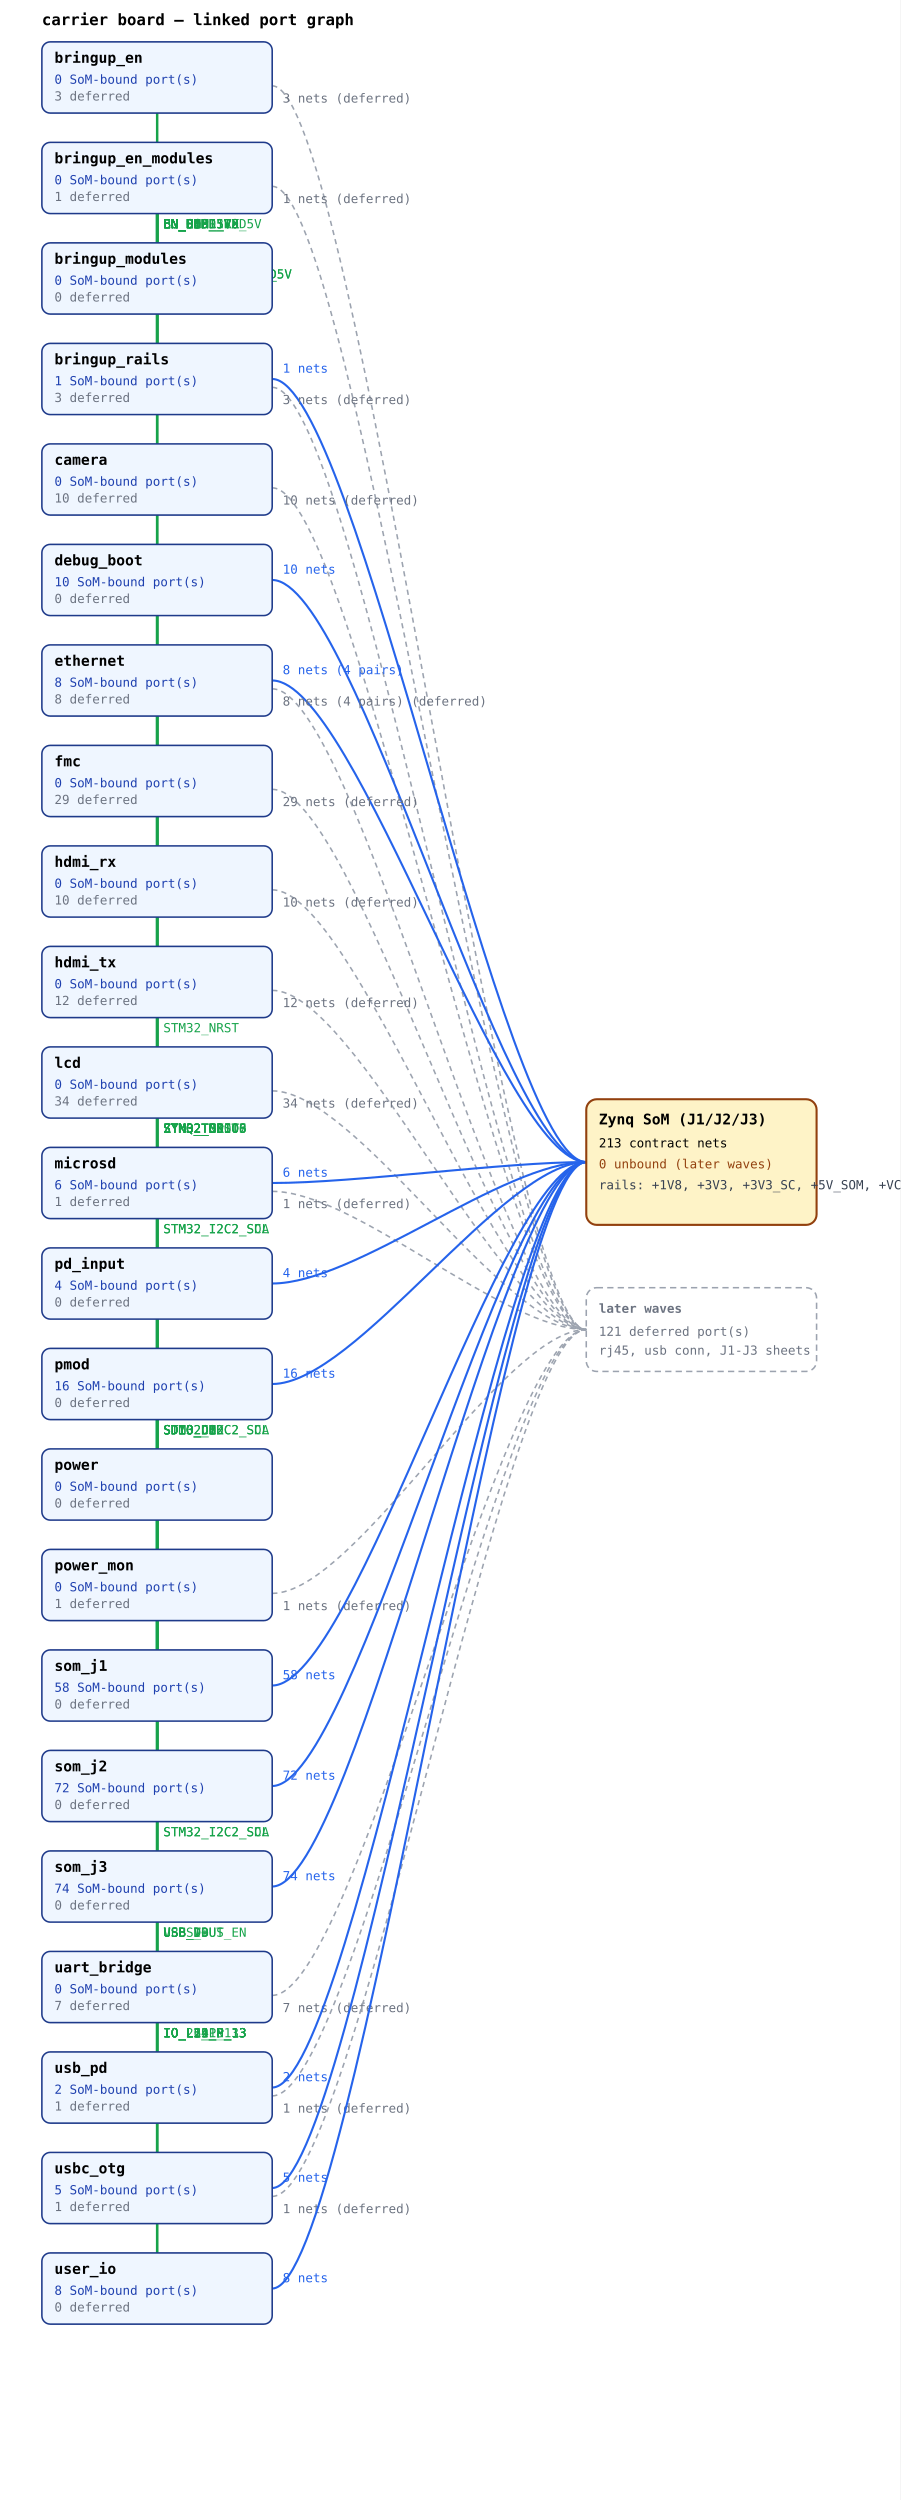
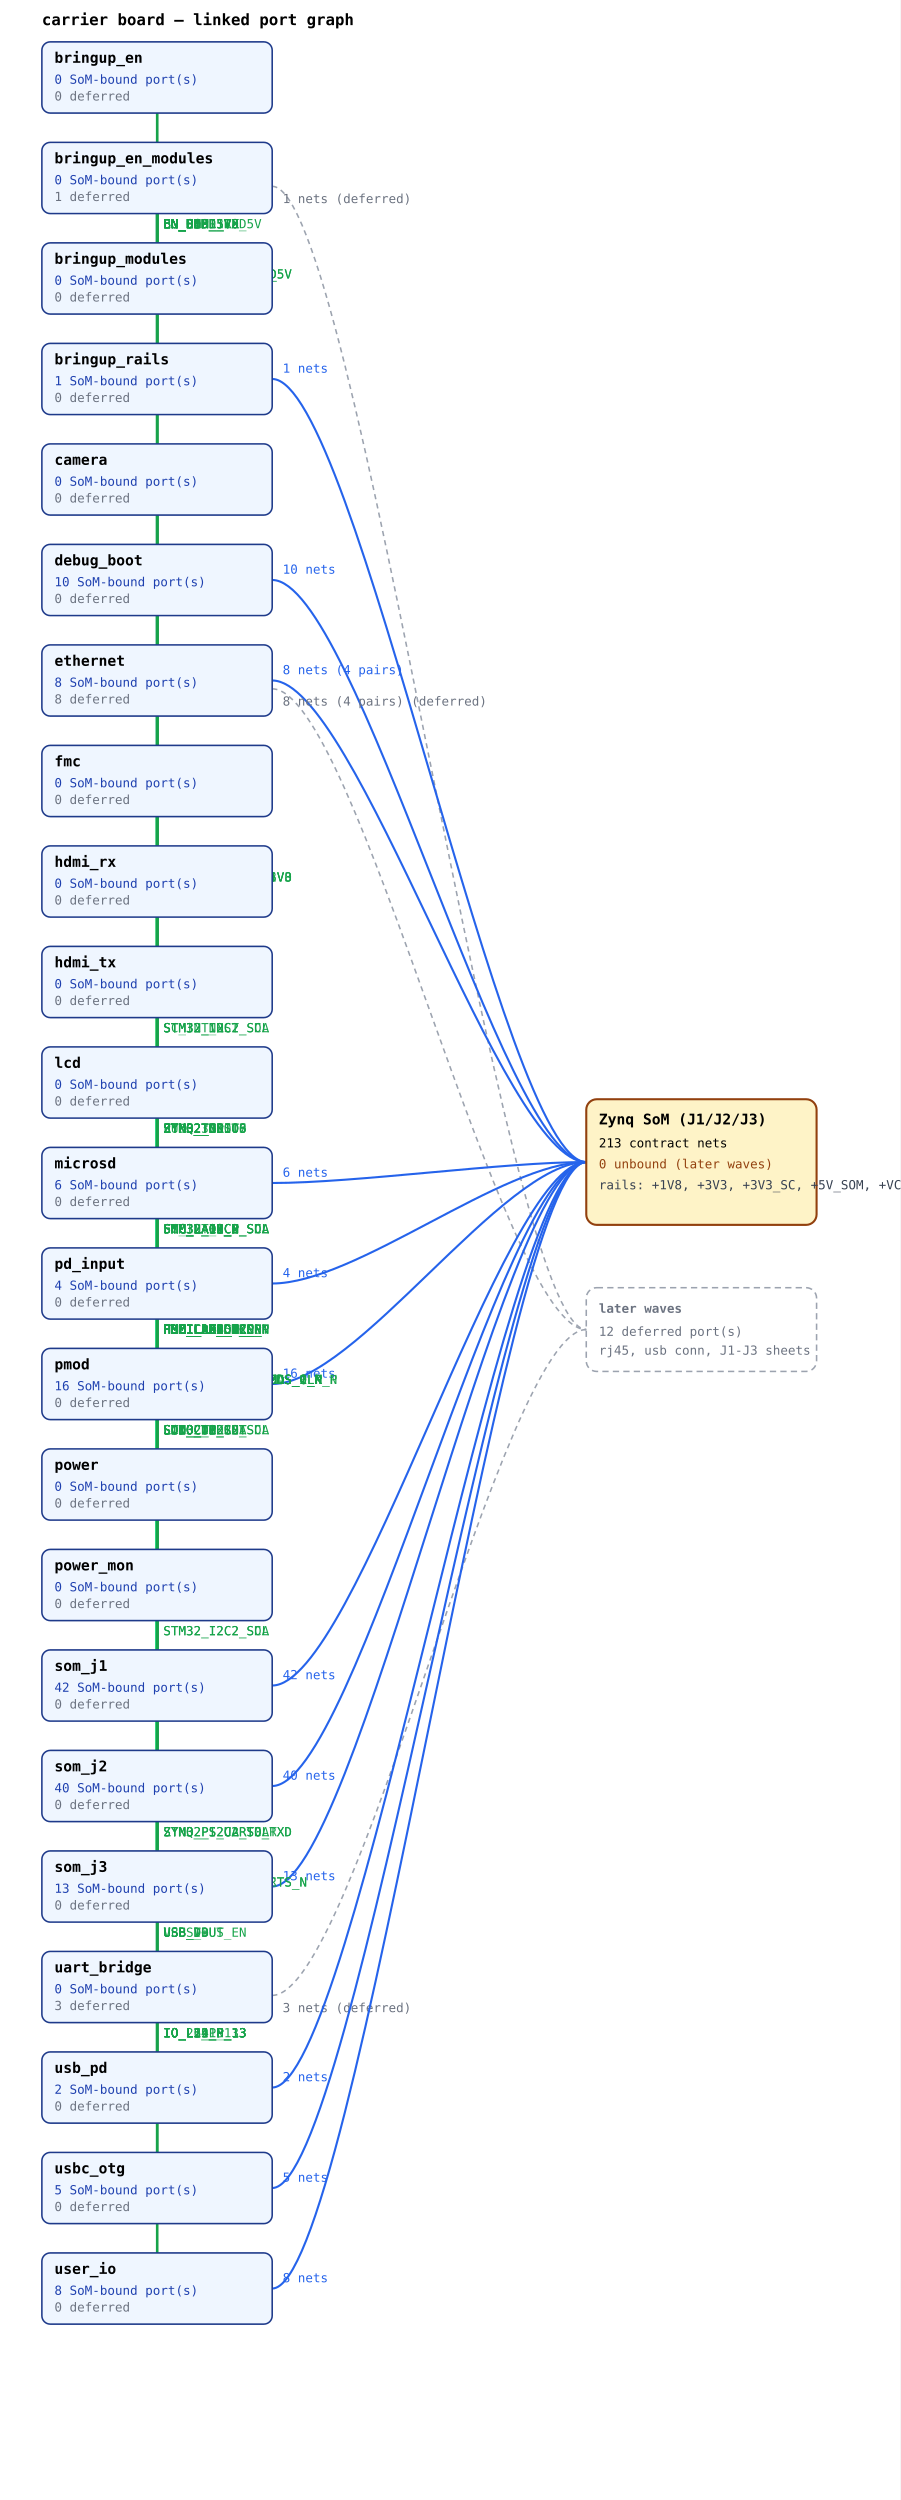
<svg xmlns="http://www.w3.org/2000/svg" viewBox="0 0 860 2388" font-family="ui-monospace, SFMono-Regular, Menlo, monospace" font-size="12">
  <rect width="860" height="2388" fill="white" />
  <text x="40" y="24" font-size="15" font-weight="bold">carrier board — linked port graph</text>
-   <path d="M260,82 C340,82 480,1270 560,1270" fill="none" stroke="#9ca3af" stroke-width="1.5" stroke-dasharray="5,4" />
-   <text x="270" y="98" fill="#6b7280">3 nets (deferred)</text>
  <path d="M260,178 C340,178 480,1270 560,1270" fill="none" stroke="#9ca3af" stroke-width="1.5" stroke-dasharray="5,4" />
  <text x="270" y="194" fill="#6b7280">1 nets (deferred)</text>
  <path d="M260,362 C340,362 480,1110 560,1110" fill="none" stroke="#2563eb" stroke-width="2" />
  <text x="270" y="356" fill="#2563eb">1 nets</text>
-   <path d="M260,370 C340,370 480,1270 560,1270" fill="none" stroke="#9ca3af" stroke-width="1.5" stroke-dasharray="5,4" />
-   <text x="270" y="386" fill="#6b7280">3 nets (deferred)</text>
-   <path d="M260,466 C340,466 480,1270 560,1270" fill="none" stroke="#9ca3af" stroke-width="1.5" stroke-dasharray="5,4" />
-   <text x="270" y="482" fill="#6b7280">10 nets (deferred)</text>
  <path d="M260,554 C340,554 480,1110 560,1110" fill="none" stroke="#2563eb" stroke-width="2" />
  <text x="270" y="548" fill="#2563eb">10 nets</text>
  <path d="M260,650 C340,650 480,1110 560,1110" fill="none" stroke="#2563eb" stroke-width="2" />
  <text x="270" y="644" fill="#2563eb">8 nets (4 pairs)</text>
  <path d="M260,658 C340,658 480,1270 560,1270" fill="none" stroke="#9ca3af" stroke-width="1.5" stroke-dasharray="5,4" />
  <text x="270" y="674" fill="#6b7280">8 nets (4 pairs) (deferred)</text>
-   <path d="M260,754 C340,754 480,1270 560,1270" fill="none" stroke="#9ca3af" stroke-width="1.5" stroke-dasharray="5,4" />
-   <text x="270" y="770" fill="#6b7280">29 nets (deferred)</text>
-   <path d="M260,850 C340,850 480,1270 560,1270" fill="none" stroke="#9ca3af" stroke-width="1.5" stroke-dasharray="5,4" />
-   <text x="270" y="866" fill="#6b7280">10 nets (deferred)</text>
-   <path d="M260,946 C340,946 480,1270 560,1270" fill="none" stroke="#9ca3af" stroke-width="1.5" stroke-dasharray="5,4" />
-   <text x="270" y="962" fill="#6b7280">12 nets (deferred)</text>
-   <path d="M260,1042 C340,1042 480,1270 560,1270" fill="none" stroke="#9ca3af" stroke-width="1.5" stroke-dasharray="5,4" />
-   <text x="270" y="1058" fill="#6b7280">34 nets (deferred)</text>
  <path d="M260,1130 C340,1130 480,1110 560,1110" fill="none" stroke="#2563eb" stroke-width="2" />
  <text x="270" y="1124" fill="#2563eb">6 nets</text>
-   <path d="M260,1138 C340,1138 480,1270 560,1270" fill="none" stroke="#9ca3af" stroke-width="1.5" stroke-dasharray="5,4" />
-   <text x="270" y="1154" fill="#6b7280">1 nets (deferred)</text>
  <path d="M260,1226 C340,1226 480,1110 560,1110" fill="none" stroke="#2563eb" stroke-width="2" />
  <text x="270" y="1220" fill="#2563eb">4 nets</text>
  <path d="M260,1322 C340,1322 480,1110 560,1110" fill="none" stroke="#2563eb" stroke-width="2" />
  <text x="270" y="1316" fill="#2563eb">16 nets</text>
-   <path d="M260,1522 C340,1522 480,1270 560,1270" fill="none" stroke="#9ca3af" stroke-width="1.5" stroke-dasharray="5,4" />
-   <text x="270" y="1538" fill="#6b7280">1 nets (deferred)</text>
  <path d="M260,1610 C340,1610 480,1110 560,1110" fill="none" stroke="#2563eb" stroke-width="2" />
-   <text x="270" y="1604" fill="#2563eb">58 nets</text>
+   <text x="270" y="1604" fill="#2563eb">42 nets</text>
  <path d="M260,1706 C340,1706 480,1110 560,1110" fill="none" stroke="#2563eb" stroke-width="2" />
-   <text x="270" y="1700" fill="#2563eb">72 nets</text>
+   <text x="270" y="1700" fill="#2563eb">40 nets</text>
  <path d="M260,1802 C340,1802 480,1110 560,1110" fill="none" stroke="#2563eb" stroke-width="2" />
-   <text x="270" y="1796" fill="#2563eb">74 nets</text>
+   <text x="270" y="1796" fill="#2563eb">13 nets</text>
  <path d="M260,1906 C340,1906 480,1270 560,1270" fill="none" stroke="#9ca3af" stroke-width="1.5" stroke-dasharray="5,4" />
-   <text x="270" y="1922" fill="#6b7280">7 nets (deferred)</text>
+   <text x="270" y="1922" fill="#6b7280">3 nets (deferred)</text>
  <path d="M260,1994 C340,1994 480,1110 560,1110" fill="none" stroke="#2563eb" stroke-width="2" />
  <text x="270" y="1988" fill="#2563eb">2 nets</text>
-   <path d="M260,2002 C340,2002 480,1270 560,1270" fill="none" stroke="#9ca3af" stroke-width="1.5" stroke-dasharray="5,4" />
-   <text x="270" y="2018" fill="#6b7280">1 nets (deferred)</text>
  <path d="M260,2090 C340,2090 480,1110 560,1110" fill="none" stroke="#2563eb" stroke-width="2" />
  <text x="270" y="2084" fill="#2563eb">5 nets</text>
-   <path d="M260,2098 C340,2098 480,1270 560,1270" fill="none" stroke="#9ca3af" stroke-width="1.5" stroke-dasharray="5,4" />
-   <text x="270" y="2114" fill="#6b7280">1 nets (deferred)</text>
  <path d="M260,2186 C340,2186 480,1110 560,1110" fill="none" stroke="#2563eb" stroke-width="2" />
  <text x="270" y="2180" fill="#2563eb">8 nets</text>
  <line x1="150" y1="108" x2="150" y2="328" stroke="#16a34a" stroke-width="2" />
  <text x="156" y="218" fill="#16a34a">BU_DIP_1V8</text>
  <line x1="150" y1="108" x2="150" y2="328" stroke="#16a34a" stroke-width="2" />
  <text x="156" y="218" fill="#16a34a">BU_DIP_3V3</text>
  <line x1="150" y1="108" x2="150" y2="328" stroke="#16a34a" stroke-width="2" />
  <text x="156" y="218" fill="#16a34a">BU_DIP_5V0</text>
  <line x1="150" y1="108" x2="150" y2="1384" stroke="#16a34a" stroke-width="2" />
  <text x="156" y="746" fill="#16a34a">EN_1V8</text>
  <line x1="150" y1="108" x2="150" y2="1384" stroke="#16a34a" stroke-width="2" />
  <text x="156" y="746" fill="#16a34a">EN_3V3</text>
  <line x1="150" y1="108" x2="150" y2="1384" stroke="#16a34a" stroke-width="2" />
  <text x="156" y="746" fill="#16a34a">EN_5V0</text>
+   <line x1="150" y1="108" x2="150" y2="1576" stroke="#16a34a" stroke-width="2" />
+   <text x="156" y="842" fill="#16a34a">STM32_RAIL_EN_1V8</text>
+   <line x1="150" y1="108" x2="150" y2="1576" stroke="#16a34a" stroke-width="2" />
+   <text x="156" y="842" fill="#16a34a">STM32_RAIL_EN_3V3</text>
+   <line x1="150" y1="108" x2="150" y2="1576" stroke="#16a34a" stroke-width="2" />
+   <text x="156" y="842" fill="#16a34a">STM32_RAIL_EN_5V0</text>
  <line x1="150" y1="204" x2="150" y2="232" stroke="#16a34a" stroke-width="2" />
  <text x="156" y="218" fill="#16a34a">EN_CAM</text>
  <line x1="150" y1="204" x2="150" y2="232" stroke="#16a34a" stroke-width="2" />
  <text x="156" y="218" fill="#16a34a">EN_HDMI_RX</text>
  <line x1="150" y1="204" x2="150" y2="232" stroke="#16a34a" stroke-width="2" />
  <text x="156" y="218" fill="#16a34a">EN_HDMI_TX</text>
  <line x1="150" y1="204" x2="150" y2="232" stroke="#16a34a" stroke-width="2" />
  <text x="156" y="218" fill="#16a34a">EN_HDMI_TX_5V</text>
  <line x1="150" y1="204" x2="150" y2="232" stroke="#16a34a" stroke-width="2" />
  <text x="156" y="218" fill="#16a34a">EN_LCD</text>
  <line x1="150" y1="204" x2="150" y2="232" stroke="#16a34a" stroke-width="2" />
  <text x="156" y="218" fill="#16a34a">EN_LCD_5V</text>
  <line x1="150" y1="204" x2="150" y2="232" stroke="#16a34a" stroke-width="2" />
  <text x="156" y="218" fill="#16a34a">EN_PMOD</text>
  <line x1="150" y1="204" x2="150" y2="232" stroke="#16a34a" stroke-width="2" />
  <text x="156" y="218" fill="#16a34a">EN_SD</text>
  <line x1="150" y1="204" x2="150" y2="232" stroke="#16a34a" stroke-width="2" />
  <text x="156" y="218" fill="#16a34a">EN_USB</text>
  <line x1="150" y1="204" x2="150" y2="232" stroke="#16a34a" stroke-width="2" />
  <text x="156" y="218" fill="#16a34a">EN_USER_LED</text>
  <line x1="150" y1="204" x2="150" y2="328" stroke="#16a34a" stroke-width="2" />
  <text x="156" y="266" fill="#16a34a">BU_DIP_CAM</text>
  <line x1="150" y1="204" x2="150" y2="328" stroke="#16a34a" stroke-width="2" />
  <text x="156" y="266" fill="#16a34a">BU_DIP_HDMI_RX</text>
  <line x1="150" y1="204" x2="150" y2="328" stroke="#16a34a" stroke-width="2" />
  <text x="156" y="266" fill="#16a34a">BU_DIP_HDMI_TX</text>
  <line x1="150" y1="204" x2="150" y2="328" stroke="#16a34a" stroke-width="2" />
  <text x="156" y="266" fill="#16a34a">BU_DIP_HDMI_TX_5V</text>
  <line x1="150" y1="204" x2="150" y2="328" stroke="#16a34a" stroke-width="2" />
  <text x="156" y="266" fill="#16a34a">BU_DIP_LCD</text>
  <line x1="150" y1="204" x2="150" y2="328" stroke="#16a34a" stroke-width="2" />
  <text x="156" y="266" fill="#16a34a">BU_DIP_LCD_5V</text>
  <line x1="150" y1="204" x2="150" y2="328" stroke="#16a34a" stroke-width="2" />
  <text x="156" y="266" fill="#16a34a">BU_DIP_PMOD</text>
  <line x1="150" y1="204" x2="150" y2="328" stroke="#16a34a" stroke-width="2" />
  <text x="156" y="266" fill="#16a34a">BU_DIP_SD</text>
  <line x1="150" y1="204" x2="150" y2="328" stroke="#16a34a" stroke-width="2" />
  <text x="156" y="266" fill="#16a34a">BU_DIP_SPARE</text>
  <line x1="150" y1="204" x2="150" y2="328" stroke="#16a34a" stroke-width="2" />
  <text x="156" y="266" fill="#16a34a">BU_DIP_USB</text>
  <line x1="150" y1="204" x2="150" y2="328" stroke="#16a34a" stroke-width="2" />
  <text x="156" y="266" fill="#16a34a">BU_DIP_USER_LED</text>
  <line x1="150" y1="204" x2="150" y2="328" stroke="#16a34a" stroke-width="2" />
  <text x="156" y="266" fill="#16a34a">BU_OVR_CAM</text>
  <line x1="150" y1="204" x2="150" y2="328" stroke="#16a34a" stroke-width="2" />
  <text x="156" y="266" fill="#16a34a">BU_OVR_HDMI_RX</text>
  <line x1="150" y1="204" x2="150" y2="328" stroke="#16a34a" stroke-width="2" />
  <text x="156" y="266" fill="#16a34a">BU_OVR_HDMI_TX</text>
  <line x1="150" y1="204" x2="150" y2="328" stroke="#16a34a" stroke-width="2" />
  <text x="156" y="266" fill="#16a34a">BU_OVR_HDMI_TX_5V</text>
  <line x1="150" y1="204" x2="150" y2="328" stroke="#16a34a" stroke-width="2" />
  <text x="156" y="266" fill="#16a34a">BU_OVR_LCD</text>
  <line x1="150" y1="204" x2="150" y2="328" stroke="#16a34a" stroke-width="2" />
  <text x="156" y="266" fill="#16a34a">BU_OVR_LCD_5V</text>
  <line x1="150" y1="204" x2="150" y2="328" stroke="#16a34a" stroke-width="2" />
  <text x="156" y="266" fill="#16a34a">BU_OVR_LCD_BL</text>
  <line x1="150" y1="204" x2="150" y2="328" stroke="#16a34a" stroke-width="2" />
  <text x="156" y="266" fill="#16a34a">BU_OVR_PMOD</text>
  <line x1="150" y1="204" x2="150" y2="328" stroke="#16a34a" stroke-width="2" />
  <text x="156" y="266" fill="#16a34a">BU_OVR_SD</text>
  <line x1="150" y1="204" x2="150" y2="328" stroke="#16a34a" stroke-width="2" />
  <text x="156" y="266" fill="#16a34a">BU_OVR_USB</text>
  <line x1="150" y1="204" x2="150" y2="328" stroke="#16a34a" stroke-width="2" />
  <text x="156" y="266" fill="#16a34a">BU_OVR_USER_LED</text>
  <line x1="150" y1="396" x2="150" y2="520" stroke="#16a34a" stroke-width="2" />
  <text x="156" y="458" fill="#16a34a">STM32_NRST</text>
  <line x1="150" y1="396" x2="150" y2="712" stroke="#16a34a" stroke-width="2" />
  <text x="156" y="554" fill="#16a34a">STM32_I2C2_SCL</text>
  <line x1="150" y1="396" x2="150" y2="712" stroke="#16a34a" stroke-width="2" />
  <text x="156" y="554" fill="#16a34a">STM32_I2C2_SDA</text>
  <line x1="150" y1="396" x2="150" y2="1480" stroke="#16a34a" stroke-width="2" />
+   <text x="156" y="938" fill="#16a34a">PMON_ALERT_N</text>
+   <line x1="150" y1="396" x2="150" y2="1480" stroke="#16a34a" stroke-width="2" />
  <text x="156" y="938" fill="#16a34a">STM32_I2C2_SCL</text>
  <line x1="150" y1="396" x2="150" y2="1480" stroke="#16a34a" stroke-width="2" />
  <text x="156" y="938" fill="#16a34a">STM32_I2C2_SDA</text>
  <line x1="150" y1="396" x2="150" y2="1576" stroke="#16a34a" stroke-width="2" />
+   <text x="156" y="986" fill="#16a34a">SC_INT_N</text>
+   <line x1="150" y1="396" x2="150" y2="1576" stroke="#16a34a" stroke-width="2" />
+   <text x="156" y="986" fill="#16a34a">STM32_I2C2_SCL</text>
+   <line x1="150" y1="396" x2="150" y2="1576" stroke="#16a34a" stroke-width="2" />
+   <text x="156" y="986" fill="#16a34a">STM32_I2C2_SDA</text>
+   <line x1="150" y1="396" x2="150" y2="1576" stroke="#16a34a" stroke-width="2" />
  <text x="156" y="986" fill="#16a34a">STM32_NRST</text>
+   <line x1="150" y1="396" x2="150" y2="1672" stroke="#16a34a" stroke-width="2" />
+   <text x="156" y="1034" fill="#16a34a">PL_BTN0</text>
+   <line x1="150" y1="396" x2="150" y2="1672" stroke="#16a34a" stroke-width="2" />
+   <text x="156" y="1034" fill="#16a34a">PL_BTN1</text>
+   <line x1="150" y1="396" x2="150" y2="1768" stroke="#16a34a" stroke-width="2" />
+   <text x="156" y="1082" fill="#16a34a">PUDC_34</text>
+   <line x1="150" y1="396" x2="150" y2="1960" stroke="#16a34a" stroke-width="2" />
+   <text x="156" y="1178" fill="#16a34a">SC_INT_N</text>
  <line x1="150" y1="396" x2="150" y2="1960" stroke="#16a34a" stroke-width="2" />
  <text x="156" y="1178" fill="#16a34a">STM32_I2C2_SCL</text>
  <line x1="150" y1="396" x2="150" y2="1960" stroke="#16a34a" stroke-width="2" />
  <text x="156" y="1178" fill="#16a34a">STM32_I2C2_SDA</text>
+   <line x1="150" y1="396" x2="150" y2="2056" stroke="#16a34a" stroke-width="2" />
+   <text x="156" y="1226" fill="#16a34a">USBOTG_FLT_N</text>
+   <line x1="150" y1="492" x2="150" y2="1768" stroke="#16a34a" stroke-width="2" />
+   <text x="156" y="1130" fill="#16a34a">CAM_CLK_N</text>
+   <line x1="150" y1="492" x2="150" y2="1768" stroke="#16a34a" stroke-width="2" />
+   <text x="156" y="1130" fill="#16a34a">CAM_CLK_P</text>
+   <line x1="150" y1="492" x2="150" y2="1768" stroke="#16a34a" stroke-width="2" />
+   <text x="156" y="1130" fill="#16a34a">CAM_D0_N</text>
+   <line x1="150" y1="492" x2="150" y2="1768" stroke="#16a34a" stroke-width="2" />
+   <text x="156" y="1130" fill="#16a34a">CAM_D0_P</text>
+   <line x1="150" y1="492" x2="150" y2="1768" stroke="#16a34a" stroke-width="2" />
+   <text x="156" y="1130" fill="#16a34a">CAM_D1_N</text>
+   <line x1="150" y1="492" x2="150" y2="1768" stroke="#16a34a" stroke-width="2" />
+   <text x="156" y="1130" fill="#16a34a">CAM_D1_P</text>
+   <line x1="150" y1="492" x2="150" y2="1768" stroke="#16a34a" stroke-width="2" />
+   <text x="156" y="1130" fill="#16a34a">CAM_EN</text>
+   <line x1="150" y1="492" x2="150" y2="1768" stroke="#16a34a" stroke-width="2" />
+   <text x="156" y="1130" fill="#16a34a">CAM_LED</text>
+   <line x1="150" y1="492" x2="150" y2="1768" stroke="#16a34a" stroke-width="2" />
+   <text x="156" y="1130" fill="#16a34a">CAM_SCL</text>
+   <line x1="150" y1="492" x2="150" y2="1768" stroke="#16a34a" stroke-width="2" />
+   <text x="156" y="1130" fill="#16a34a">CAM_SDA</text>
  <line x1="150" y1="588" x2="150" y2="1576" stroke="#16a34a" stroke-width="2" />
  <text x="156" y="1082" fill="#16a34a">STM32_BOOT0</text>
  <line x1="150" y1="588" x2="150" y2="1576" stroke="#16a34a" stroke-width="2" />
  <text x="156" y="1082" fill="#16a34a">STM32_GPIO5</text>
  <line x1="150" y1="588" x2="150" y2="1576" stroke="#16a34a" stroke-width="2" />
  <text x="156" y="1082" fill="#16a34a">STM32_GPIO6</text>
  <line x1="150" y1="588" x2="150" y2="1576" stroke="#16a34a" stroke-width="2" />
  <text x="156" y="1082" fill="#16a34a">STM32_GPIO7</text>
  <line x1="150" y1="588" x2="150" y2="1576" stroke="#16a34a" stroke-width="2" />
  <text x="156" y="1082" fill="#16a34a">STM32_GPIO8</text>
  <line x1="150" y1="588" x2="150" y2="1576" stroke="#16a34a" stroke-width="2" />
  <text x="156" y="1082" fill="#16a34a">STM32_NRST</text>
  <line x1="150" y1="588" x2="150" y2="1576" stroke="#16a34a" stroke-width="2" />
  <text x="156" y="1082" fill="#16a34a">ZYNQ_TCK</text>
  <line x1="150" y1="588" x2="150" y2="1576" stroke="#16a34a" stroke-width="2" />
  <text x="156" y="1082" fill="#16a34a">ZYNQ_TDI</text>
  <line x1="150" y1="588" x2="150" y2="1576" stroke="#16a34a" stroke-width="2" />
  <text x="156" y="1082" fill="#16a34a">ZYNQ_TDO</text>
  <line x1="150" y1="588" x2="150" y2="1576" stroke="#16a34a" stroke-width="2" />
  <text x="156" y="1082" fill="#16a34a">ZYNQ_TMS</text>
  <line x1="150" y1="684" x2="150" y2="1576" stroke="#16a34a" stroke-width="2" />
  <text x="156" y="1130" fill="#16a34a">ETH_PHY_MDI0_N</text>
  <line x1="150" y1="684" x2="150" y2="1576" stroke="#16a34a" stroke-width="2" />
  <text x="156" y="1130" fill="#16a34a">ETH_PHY_MDI0_P</text>
  <line x1="150" y1="684" x2="150" y2="1576" stroke="#16a34a" stroke-width="2" />
  <text x="156" y="1130" fill="#16a34a">ETH_PHY_MDI1_N</text>
  <line x1="150" y1="684" x2="150" y2="1576" stroke="#16a34a" stroke-width="2" />
  <text x="156" y="1130" fill="#16a34a">ETH_PHY_MDI1_P</text>
  <line x1="150" y1="684" x2="150" y2="1576" stroke="#16a34a" stroke-width="2" />
  <text x="156" y="1130" fill="#16a34a">ETH_PHY_MDI2_N</text>
  <line x1="150" y1="684" x2="150" y2="1576" stroke="#16a34a" stroke-width="2" />
  <text x="156" y="1130" fill="#16a34a">ETH_PHY_MDI2_P</text>
  <line x1="150" y1="684" x2="150" y2="1576" stroke="#16a34a" stroke-width="2" />
  <text x="156" y="1130" fill="#16a34a">ETH_PHY_MDI3_N</text>
  <line x1="150" y1="684" x2="150" y2="1576" stroke="#16a34a" stroke-width="2" />
  <text x="156" y="1130" fill="#16a34a">ETH_PHY_MDI3_P</text>
  <line x1="150" y1="780" x2="150" y2="1480" stroke="#16a34a" stroke-width="2" />
  <text x="156" y="1130" fill="#16a34a">STM32_I2C2_SCL</text>
  <line x1="150" y1="780" x2="150" y2="1480" stroke="#16a34a" stroke-width="2" />
  <text x="156" y="1130" fill="#16a34a">STM32_I2C2_SDA</text>
+   <line x1="150" y1="780" x2="150" y2="1576" stroke="#16a34a" stroke-width="2" />
+   <text x="156" y="1178" fill="#16a34a">FMC_LA08_N</text>
+   <line x1="150" y1="780" x2="150" y2="1576" stroke="#16a34a" stroke-width="2" />
+   <text x="156" y="1178" fill="#16a34a">FMC_LA08_P</text>
+   <line x1="150" y1="780" x2="150" y2="1576" stroke="#16a34a" stroke-width="2" />
+   <text x="156" y="1178" fill="#16a34a">FMC_LA09_N</text>
+   <line x1="150" y1="780" x2="150" y2="1576" stroke="#16a34a" stroke-width="2" />
+   <text x="156" y="1178" fill="#16a34a">FMC_LA09_P</text>
+   <line x1="150" y1="780" x2="150" y2="1576" stroke="#16a34a" stroke-width="2" />
+   <text x="156" y="1178" fill="#16a34a">FMC_LA10_N</text>
+   <line x1="150" y1="780" x2="150" y2="1576" stroke="#16a34a" stroke-width="2" />
+   <text x="156" y="1178" fill="#16a34a">FMC_LA10_P</text>
+   <line x1="150" y1="780" x2="150" y2="1576" stroke="#16a34a" stroke-width="2" />
+   <text x="156" y="1178" fill="#16a34a">FMC_LA11_N</text>
+   <line x1="150" y1="780" x2="150" y2="1576" stroke="#16a34a" stroke-width="2" />
+   <text x="156" y="1178" fill="#16a34a">FMC_LA11_P</text>
+   <line x1="150" y1="780" x2="150" y2="1576" stroke="#16a34a" stroke-width="2" />
+   <text x="156" y="1178" fill="#16a34a">STM32_I2C2_SCL</text>
+   <line x1="150" y1="780" x2="150" y2="1576" stroke="#16a34a" stroke-width="2" />
+   <text x="156" y="1178" fill="#16a34a">STM32_I2C2_SDA</text>
+   <line x1="150" y1="780" x2="150" y2="1672" stroke="#16a34a" stroke-width="2" />
+   <text x="156" y="1226" fill="#16a34a">FMC_PRSNT_N</text>
+   <line x1="150" y1="780" x2="150" y2="1768" stroke="#16a34a" stroke-width="2" />
+   <text x="156" y="1274" fill="#16a34a">FMC_CLK0_M2C_N</text>
+   <line x1="150" y1="780" x2="150" y2="1768" stroke="#16a34a" stroke-width="2" />
+   <text x="156" y="1274" fill="#16a34a">FMC_CLK0_M2C_P</text>
+   <line x1="150" y1="780" x2="150" y2="1768" stroke="#16a34a" stroke-width="2" />
+   <text x="156" y="1274" fill="#16a34a">FMC_CLK1_M2C_N</text>
+   <line x1="150" y1="780" x2="150" y2="1768" stroke="#16a34a" stroke-width="2" />
+   <text x="156" y="1274" fill="#16a34a">FMC_CLK1_M2C_P</text>
+   <line x1="150" y1="780" x2="150" y2="1768" stroke="#16a34a" stroke-width="2" />
+   <text x="156" y="1274" fill="#16a34a">FMC_LA00_CC_N</text>
+   <line x1="150" y1="780" x2="150" y2="1768" stroke="#16a34a" stroke-width="2" />
+   <text x="156" y="1274" fill="#16a34a">FMC_LA00_CC_P</text>
+   <line x1="150" y1="780" x2="150" y2="1768" stroke="#16a34a" stroke-width="2" />
+   <text x="156" y="1274" fill="#16a34a">FMC_LA01_CC_N</text>
+   <line x1="150" y1="780" x2="150" y2="1768" stroke="#16a34a" stroke-width="2" />
+   <text x="156" y="1274" fill="#16a34a">FMC_LA01_CC_P</text>
+   <line x1="150" y1="780" x2="150" y2="1768" stroke="#16a34a" stroke-width="2" />
+   <text x="156" y="1274" fill="#16a34a">FMC_LA02_N</text>
+   <line x1="150" y1="780" x2="150" y2="1768" stroke="#16a34a" stroke-width="2" />
+   <text x="156" y="1274" fill="#16a34a">FMC_LA02_P</text>
+   <line x1="150" y1="780" x2="150" y2="1768" stroke="#16a34a" stroke-width="2" />
+   <text x="156" y="1274" fill="#16a34a">FMC_LA03_N</text>
+   <line x1="150" y1="780" x2="150" y2="1768" stroke="#16a34a" stroke-width="2" />
+   <text x="156" y="1274" fill="#16a34a">FMC_LA03_P</text>
+   <line x1="150" y1="780" x2="150" y2="1768" stroke="#16a34a" stroke-width="2" />
+   <text x="156" y="1274" fill="#16a34a">FMC_LA04_N</text>
+   <line x1="150" y1="780" x2="150" y2="1768" stroke="#16a34a" stroke-width="2" />
+   <text x="156" y="1274" fill="#16a34a">FMC_LA04_P</text>
+   <line x1="150" y1="780" x2="150" y2="1768" stroke="#16a34a" stroke-width="2" />
+   <text x="156" y="1274" fill="#16a34a">FMC_LA05_N</text>
+   <line x1="150" y1="780" x2="150" y2="1768" stroke="#16a34a" stroke-width="2" />
+   <text x="156" y="1274" fill="#16a34a">FMC_LA05_P</text>
+   <line x1="150" y1="780" x2="150" y2="1768" stroke="#16a34a" stroke-width="2" />
+   <text x="156" y="1274" fill="#16a34a">FMC_LA06_N</text>
+   <line x1="150" y1="780" x2="150" y2="1768" stroke="#16a34a" stroke-width="2" />
+   <text x="156" y="1274" fill="#16a34a">FMC_LA06_P</text>
+   <line x1="150" y1="780" x2="150" y2="1768" stroke="#16a34a" stroke-width="2" />
+   <text x="156" y="1274" fill="#16a34a">FMC_LA07_N</text>
+   <line x1="150" y1="780" x2="150" y2="1768" stroke="#16a34a" stroke-width="2" />
+   <text x="156" y="1274" fill="#16a34a">FMC_LA07_P</text>
  <line x1="150" y1="780" x2="150" y2="1960" stroke="#16a34a" stroke-width="2" />
  <text x="156" y="1370" fill="#16a34a">STM32_I2C2_SCL</text>
  <line x1="150" y1="780" x2="150" y2="1960" stroke="#16a34a" stroke-width="2" />
  <text x="156" y="1370" fill="#16a34a">STM32_I2C2_SDA</text>
+   <line x1="150" y1="876" x2="150" y2="1672" stroke="#16a34a" stroke-width="2" />
+   <text x="156" y="1274" fill="#16a34a">HDMI_RX_5V_DET</text>
+   <line x1="150" y1="876" x2="150" y2="1672" stroke="#16a34a" stroke-width="2" />
+   <text x="156" y="1274" fill="#16a34a">HDMI_RX_CEC</text>
+   <line x1="150" y1="876" x2="150" y2="1672" stroke="#16a34a" stroke-width="2" />
+   <text x="156" y="1274" fill="#16a34a">HDMI_RX_CLK_N</text>
+   <line x1="150" y1="876" x2="150" y2="1672" stroke="#16a34a" stroke-width="2" />
+   <text x="156" y="1274" fill="#16a34a">HDMI_RX_CLK_P</text>
+   <line x1="150" y1="876" x2="150" y2="1672" stroke="#16a34a" stroke-width="2" />
+   <text x="156" y="1274" fill="#16a34a">HDMI_RX_D0_N</text>
+   <line x1="150" y1="876" x2="150" y2="1672" stroke="#16a34a" stroke-width="2" />
+   <text x="156" y="1274" fill="#16a34a">HDMI_RX_D0_P</text>
+   <line x1="150" y1="876" x2="150" y2="1672" stroke="#16a34a" stroke-width="2" />
+   <text x="156" y="1274" fill="#16a34a">HDMI_RX_D1_N</text>
+   <line x1="150" y1="876" x2="150" y2="1672" stroke="#16a34a" stroke-width="2" />
+   <text x="156" y="1274" fill="#16a34a">HDMI_RX_D1_P</text>
+   <line x1="150" y1="876" x2="150" y2="1672" stroke="#16a34a" stroke-width="2" />
+   <text x="156" y="1274" fill="#16a34a">HDMI_RX_D2_N</text>
+   <line x1="150" y1="876" x2="150" y2="1672" stroke="#16a34a" stroke-width="2" />
+   <text x="156" y="1274" fill="#16a34a">HDMI_RX_D2_P</text>
+   <line x1="150" y1="972" x2="150" y2="1672" stroke="#16a34a" stroke-width="2" />
+   <text x="156" y="1322" fill="#16a34a">ZYNQ_HDMI_TX_CEC</text>
+   <line x1="150" y1="972" x2="150" y2="1672" stroke="#16a34a" stroke-width="2" />
+   <text x="156" y="1322" fill="#16a34a">ZYNQ_HDMI_TX_HPD</text>
+   <line x1="150" y1="972" x2="150" y2="1672" stroke="#16a34a" stroke-width="2" />
+   <text x="156" y="1322" fill="#16a34a">ZYNQ_HDMI_TX_SCL</text>
+   <line x1="150" y1="972" x2="150" y2="1672" stroke="#16a34a" stroke-width="2" />
+   <text x="156" y="1322" fill="#16a34a">ZYNQ_HDMI_TX_SDA</text>
+   <line x1="150" y1="972" x2="150" y2="1672" stroke="#16a34a" stroke-width="2" />
+   <text x="156" y="1322" fill="#16a34a">ZYNQ_HDMI_TX_TMDS_0_N</text>
+   <line x1="150" y1="972" x2="150" y2="1672" stroke="#16a34a" stroke-width="2" />
+   <text x="156" y="1322" fill="#16a34a">ZYNQ_HDMI_TX_TMDS_0_P</text>
+   <line x1="150" y1="972" x2="150" y2="1672" stroke="#16a34a" stroke-width="2" />
+   <text x="156" y="1322" fill="#16a34a">ZYNQ_HDMI_TX_TMDS_1_N</text>
+   <line x1="150" y1="972" x2="150" y2="1672" stroke="#16a34a" stroke-width="2" />
+   <text x="156" y="1322" fill="#16a34a">ZYNQ_HDMI_TX_TMDS_1_P</text>
+   <line x1="150" y1="972" x2="150" y2="1672" stroke="#16a34a" stroke-width="2" />
+   <text x="156" y="1322" fill="#16a34a">ZYNQ_HDMI_TX_TMDS_2_N</text>
+   <line x1="150" y1="972" x2="150" y2="1672" stroke="#16a34a" stroke-width="2" />
+   <text x="156" y="1322" fill="#16a34a">ZYNQ_HDMI_TX_TMDS_2_P</text>
+   <line x1="150" y1="972" x2="150" y2="1672" stroke="#16a34a" stroke-width="2" />
+   <text x="156" y="1322" fill="#16a34a">ZYNQ_HDMI_TX_TMDS_CLK_N</text>
+   <line x1="150" y1="972" x2="150" y2="1672" stroke="#16a34a" stroke-width="2" />
+   <text x="156" y="1322" fill="#16a34a">ZYNQ_HDMI_TX_TMDS_CLK_P</text>
+   <line x1="150" y1="1068" x2="150" y2="1672" stroke="#16a34a" stroke-width="2" />
+   <text x="156" y="1370" fill="#16a34a">LCD_CTP_INT</text>
+   <line x1="150" y1="1068" x2="150" y2="1672" stroke="#16a34a" stroke-width="2" />
+   <text x="156" y="1370" fill="#16a34a">LCD_CTP_RST</text>
+   <line x1="150" y1="1068" x2="150" y2="1672" stroke="#16a34a" stroke-width="2" />
+   <text x="156" y="1370" fill="#16a34a">LCD_CTP_SCL</text>
+   <line x1="150" y1="1068" x2="150" y2="1672" stroke="#16a34a" stroke-width="2" />
+   <text x="156" y="1370" fill="#16a34a">LCD_CTP_SDA</text>
+   <line x1="150" y1="1068" x2="150" y2="1768" stroke="#16a34a" stroke-width="2" />
+   <text x="156" y="1418" fill="#16a34a">LCD_B0</text>
+   <line x1="150" y1="1068" x2="150" y2="1768" stroke="#16a34a" stroke-width="2" />
+   <text x="156" y="1418" fill="#16a34a">LCD_B1</text>
+   <line x1="150" y1="1068" x2="150" y2="1768" stroke="#16a34a" stroke-width="2" />
+   <text x="156" y="1418" fill="#16a34a">LCD_B2</text>
+   <line x1="150" y1="1068" x2="150" y2="1768" stroke="#16a34a" stroke-width="2" />
+   <text x="156" y="1418" fill="#16a34a">LCD_B3</text>
+   <line x1="150" y1="1068" x2="150" y2="1768" stroke="#16a34a" stroke-width="2" />
+   <text x="156" y="1418" fill="#16a34a">LCD_B4</text>
+   <line x1="150" y1="1068" x2="150" y2="1768" stroke="#16a34a" stroke-width="2" />
+   <text x="156" y="1418" fill="#16a34a">LCD_B5</text>
+   <line x1="150" y1="1068" x2="150" y2="1768" stroke="#16a34a" stroke-width="2" />
+   <text x="156" y="1418" fill="#16a34a">LCD_B6</text>
+   <line x1="150" y1="1068" x2="150" y2="1768" stroke="#16a34a" stroke-width="2" />
+   <text x="156" y="1418" fill="#16a34a">LCD_B7</text>
+   <line x1="150" y1="1068" x2="150" y2="1768" stroke="#16a34a" stroke-width="2" />
+   <text x="156" y="1418" fill="#16a34a">LCD_BL_PWM</text>
+   <line x1="150" y1="1068" x2="150" y2="1768" stroke="#16a34a" stroke-width="2" />
+   <text x="156" y="1418" fill="#16a34a">LCD_DE</text>
+   <line x1="150" y1="1068" x2="150" y2="1768" stroke="#16a34a" stroke-width="2" />
+   <text x="156" y="1418" fill="#16a34a">LCD_DISP</text>
+   <line x1="150" y1="1068" x2="150" y2="1768" stroke="#16a34a" stroke-width="2" />
+   <text x="156" y="1418" fill="#16a34a">LCD_G0</text>
+   <line x1="150" y1="1068" x2="150" y2="1768" stroke="#16a34a" stroke-width="2" />
+   <text x="156" y="1418" fill="#16a34a">LCD_G1</text>
+   <line x1="150" y1="1068" x2="150" y2="1768" stroke="#16a34a" stroke-width="2" />
+   <text x="156" y="1418" fill="#16a34a">LCD_G2</text>
+   <line x1="150" y1="1068" x2="150" y2="1768" stroke="#16a34a" stroke-width="2" />
+   <text x="156" y="1418" fill="#16a34a">LCD_G3</text>
+   <line x1="150" y1="1068" x2="150" y2="1768" stroke="#16a34a" stroke-width="2" />
+   <text x="156" y="1418" fill="#16a34a">LCD_G4</text>
+   <line x1="150" y1="1068" x2="150" y2="1768" stroke="#16a34a" stroke-width="2" />
+   <text x="156" y="1418" fill="#16a34a">LCD_G5</text>
+   <line x1="150" y1="1068" x2="150" y2="1768" stroke="#16a34a" stroke-width="2" />
+   <text x="156" y="1418" fill="#16a34a">LCD_G6</text>
+   <line x1="150" y1="1068" x2="150" y2="1768" stroke="#16a34a" stroke-width="2" />
+   <text x="156" y="1418" fill="#16a34a">LCD_G7</text>
+   <line x1="150" y1="1068" x2="150" y2="1768" stroke="#16a34a" stroke-width="2" />
+   <text x="156" y="1418" fill="#16a34a">LCD_HSYNC</text>
+   <line x1="150" y1="1068" x2="150" y2="1768" stroke="#16a34a" stroke-width="2" />
+   <text x="156" y="1418" fill="#16a34a">LCD_PCLK</text>
+   <line x1="150" y1="1068" x2="150" y2="1768" stroke="#16a34a" stroke-width="2" />
+   <text x="156" y="1418" fill="#16a34a">LCD_R0</text>
+   <line x1="150" y1="1068" x2="150" y2="1768" stroke="#16a34a" stroke-width="2" />
+   <text x="156" y="1418" fill="#16a34a">LCD_R1</text>
+   <line x1="150" y1="1068" x2="150" y2="1768" stroke="#16a34a" stroke-width="2" />
+   <text x="156" y="1418" fill="#16a34a">LCD_R2</text>
+   <line x1="150" y1="1068" x2="150" y2="1768" stroke="#16a34a" stroke-width="2" />
+   <text x="156" y="1418" fill="#16a34a">LCD_R3</text>
+   <line x1="150" y1="1068" x2="150" y2="1768" stroke="#16a34a" stroke-width="2" />
+   <text x="156" y="1418" fill="#16a34a">LCD_R4</text>
+   <line x1="150" y1="1068" x2="150" y2="1768" stroke="#16a34a" stroke-width="2" />
+   <text x="156" y="1418" fill="#16a34a">LCD_R5</text>
+   <line x1="150" y1="1068" x2="150" y2="1768" stroke="#16a34a" stroke-width="2" />
+   <text x="156" y="1418" fill="#16a34a">LCD_R6</text>
+   <line x1="150" y1="1068" x2="150" y2="1768" stroke="#16a34a" stroke-width="2" />
+   <text x="156" y="1418" fill="#16a34a">LCD_R7</text>
+   <line x1="150" y1="1068" x2="150" y2="1768" stroke="#16a34a" stroke-width="2" />
+   <text x="156" y="1418" fill="#16a34a">LCD_VSYNC</text>
  <line x1="150" y1="1164" x2="150" y2="1576" stroke="#16a34a" stroke-width="2" />
  <text x="156" y="1370" fill="#16a34a">SDIO_CLK</text>
  <line x1="150" y1="1164" x2="150" y2="1576" stroke="#16a34a" stroke-width="2" />
  <text x="156" y="1370" fill="#16a34a">SDIO_CMD</text>
  <line x1="150" y1="1164" x2="150" y2="1576" stroke="#16a34a" stroke-width="2" />
  <text x="156" y="1370" fill="#16a34a">SDIO_D0</text>
  <line x1="150" y1="1164" x2="150" y2="1576" stroke="#16a34a" stroke-width="2" />
  <text x="156" y="1370" fill="#16a34a">SDIO_D1</text>
  <line x1="150" y1="1164" x2="150" y2="1576" stroke="#16a34a" stroke-width="2" />
  <text x="156" y="1370" fill="#16a34a">SDIO_D2</text>
  <line x1="150" y1="1164" x2="150" y2="1576" stroke="#16a34a" stroke-width="2" />
  <text x="156" y="1370" fill="#16a34a">SDIO_D3</text>
+   <line x1="150" y1="1164" x2="150" y2="1672" stroke="#16a34a" stroke-width="2" />
+   <text x="156" y="1418" fill="#16a34a">SD_CARD_DETECT</text>
  <line x1="150" y1="1260" x2="150" y2="1576" stroke="#16a34a" stroke-width="2" />
  <text x="156" y="1418" fill="#16a34a">STM32_USB_CC1</text>
  <line x1="150" y1="1260" x2="150" y2="1576" stroke="#16a34a" stroke-width="2" />
  <text x="156" y="1418" fill="#16a34a">STM32_USB_CC2</text>
  <line x1="150" y1="1260" x2="150" y2="1576" stroke="#16a34a" stroke-width="2" />
  <text x="156" y="1418" fill="#16a34a">STM32_USB_D_N</text>
  <line x1="150" y1="1260" x2="150" y2="1576" stroke="#16a34a" stroke-width="2" />
  <text x="156" y="1418" fill="#16a34a">STM32_USB_D_P</text>
  <line x1="150" y1="1260" x2="150" y2="1960" stroke="#16a34a" stroke-width="2" />
  <text x="156" y="1610" fill="#16a34a">STM32_USB_CC1</text>
  <line x1="150" y1="1260" x2="150" y2="1960" stroke="#16a34a" stroke-width="2" />
  <text x="156" y="1610" fill="#16a34a">STM32_USB_CC2</text>
  <line x1="150" y1="1356" x2="150" y2="1672" stroke="#16a34a" stroke-width="2" />
  <text x="156" y="1514" fill="#16a34a">IO_L10_N_13</text>
  <line x1="150" y1="1356" x2="150" y2="1672" stroke="#16a34a" stroke-width="2" />
  <text x="156" y="1514" fill="#16a34a">IO_L10_P_13</text>
  <line x1="150" y1="1356" x2="150" y2="1672" stroke="#16a34a" stroke-width="2" />
  <text x="156" y="1514" fill="#16a34a">IO_L2_N_13</text>
  <line x1="150" y1="1356" x2="150" y2="1672" stroke="#16a34a" stroke-width="2" />
  <text x="156" y="1514" fill="#16a34a">IO_L2_P_13</text>
  <line x1="150" y1="1356" x2="150" y2="1672" stroke="#16a34a" stroke-width="2" />
  <text x="156" y="1514" fill="#16a34a">IO_L3_N_13</text>
  <line x1="150" y1="1356" x2="150" y2="1672" stroke="#16a34a" stroke-width="2" />
  <text x="156" y="1514" fill="#16a34a">IO_L3_P_13</text>
  <line x1="150" y1="1356" x2="150" y2="1672" stroke="#16a34a" stroke-width="2" />
  <text x="156" y="1514" fill="#16a34a">IO_L4_N_13</text>
  <line x1="150" y1="1356" x2="150" y2="1672" stroke="#16a34a" stroke-width="2" />
  <text x="156" y="1514" fill="#16a34a">IO_L4_P_13</text>
  <line x1="150" y1="1356" x2="150" y2="1672" stroke="#16a34a" stroke-width="2" />
  <text x="156" y="1514" fill="#16a34a">IO_L5P_13</text>
  <line x1="150" y1="1356" x2="150" y2="1672" stroke="#16a34a" stroke-width="2" />
  <text x="156" y="1514" fill="#16a34a">IO_L5_N_13</text>
  <line x1="150" y1="1356" x2="150" y2="1672" stroke="#16a34a" stroke-width="2" />
  <text x="156" y="1514" fill="#16a34a">IO_L7_N_13</text>
  <line x1="150" y1="1356" x2="150" y2="1672" stroke="#16a34a" stroke-width="2" />
  <text x="156" y="1514" fill="#16a34a">IO_L7_P_13</text>
  <line x1="150" y1="1356" x2="150" y2="1672" stroke="#16a34a" stroke-width="2" />
  <text x="156" y="1514" fill="#16a34a">IO_L8_N_13</text>
  <line x1="150" y1="1356" x2="150" y2="1672" stroke="#16a34a" stroke-width="2" />
  <text x="156" y="1514" fill="#16a34a">IO_L8_P_13</text>
  <line x1="150" y1="1356" x2="150" y2="1672" stroke="#16a34a" stroke-width="2" />
  <text x="156" y="1514" fill="#16a34a">IO_L9_DQS_N_13</text>
  <line x1="150" y1="1356" x2="150" y2="1672" stroke="#16a34a" stroke-width="2" />
  <text x="156" y="1514" fill="#16a34a">IO_L9_DQS_P_13</text>
+   <line x1="150" y1="1548" x2="150" y2="1576" stroke="#16a34a" stroke-width="2" />
+   <text x="156" y="1562" fill="#16a34a">STM32_I2C2_SCL</text>
+   <line x1="150" y1="1548" x2="150" y2="1576" stroke="#16a34a" stroke-width="2" />
+   <text x="156" y="1562" fill="#16a34a">STM32_I2C2_SDA</text>
  <line x1="150" y1="1548" x2="150" y2="1960" stroke="#16a34a" stroke-width="2" />
  <text x="156" y="1754" fill="#16a34a">STM32_I2C2_SCL</text>
  <line x1="150" y1="1548" x2="150" y2="1960" stroke="#16a34a" stroke-width="2" />
  <text x="156" y="1754" fill="#16a34a">STM32_I2C2_SDA</text>
+   <line x1="150" y1="1644" x2="150" y2="1864" stroke="#16a34a" stroke-width="2" />
+   <text x="156" y="1754" fill="#16a34a">ZYNQ_PS_UART0_RXD</text>
+   <line x1="150" y1="1644" x2="150" y2="1864" stroke="#16a34a" stroke-width="2" />
+   <text x="156" y="1754" fill="#16a34a">ZYNQ_PS_UART0_TXD</text>
+   <line x1="150" y1="1644" x2="150" y2="1960" stroke="#16a34a" stroke-width="2" />
+   <text x="156" y="1802" fill="#16a34a">SC_INT_N</text>
+   <line x1="150" y1="1644" x2="150" y2="1960" stroke="#16a34a" stroke-width="2" />
+   <text x="156" y="1802" fill="#16a34a">STM32_I2C2_SCL</text>
+   <line x1="150" y1="1644" x2="150" y2="1960" stroke="#16a34a" stroke-width="2" />
+   <text x="156" y="1802" fill="#16a34a">STM32_I2C2_SDA</text>
  <line x1="150" y1="1644" x2="150" y2="1960" stroke="#16a34a" stroke-width="2" />
  <text x="156" y="1802" fill="#16a34a">STM32_USB_CC1</text>
  <line x1="150" y1="1644" x2="150" y2="1960" stroke="#16a34a" stroke-width="2" />
  <text x="156" y="1802" fill="#16a34a">STM32_USB_CC2</text>
  <line x1="150" y1="1644" x2="150" y2="2056" stroke="#16a34a" stroke-width="2" />
  <text x="156" y="1850" fill="#16a34a">USB_D+</text>
  <line x1="150" y1="1644" x2="150" y2="2056" stroke="#16a34a" stroke-width="2" />
  <text x="156" y="1850" fill="#16a34a">USB_D-</text>
  <line x1="150" y1="1644" x2="150" y2="2056" stroke="#16a34a" stroke-width="2" />
  <text x="156" y="1850" fill="#16a34a">USB_ID</text>
  <line x1="150" y1="1644" x2="150" y2="2056" stroke="#16a34a" stroke-width="2" />
  <text x="156" y="1850" fill="#16a34a">USB_VBUS</text>
  <line x1="150" y1="1644" x2="150" y2="2056" stroke="#16a34a" stroke-width="2" />
  <text x="156" y="1850" fill="#16a34a">VBUS_OUT_EN</text>
+   <line x1="150" y1="1740" x2="150" y2="1864" stroke="#16a34a" stroke-width="2" />
+   <text x="156" y="1802" fill="#16a34a">ZYNQ_PS_UART0_CTS_N</text>
+   <line x1="150" y1="1740" x2="150" y2="1864" stroke="#16a34a" stroke-width="2" />
+   <text x="156" y="1802" fill="#16a34a">ZYNQ_PS_UART0_RTS_N</text>
  <line x1="150" y1="1740" x2="150" y2="2152" stroke="#16a34a" stroke-width="2" />
  <text x="156" y="1946" fill="#16a34a">IO_25_13</text>
  <line x1="150" y1="1740" x2="150" y2="2152" stroke="#16a34a" stroke-width="2" />
  <text x="156" y="1946" fill="#16a34a">IO_L15_P_13</text>
  <line x1="150" y1="1740" x2="150" y2="2152" stroke="#16a34a" stroke-width="2" />
  <text x="156" y="1946" fill="#16a34a">IO_L19_P_13</text>
  <line x1="150" y1="1740" x2="150" y2="2152" stroke="#16a34a" stroke-width="2" />
  <text x="156" y="1946" fill="#16a34a">IO_L21_P_13</text>
  <line x1="150" y1="1740" x2="150" y2="2152" stroke="#16a34a" stroke-width="2" />
  <text x="156" y="1946" fill="#16a34a">IO_L22_P_13</text>
  <line x1="150" y1="1740" x2="150" y2="2152" stroke="#16a34a" stroke-width="2" />
  <text x="156" y="1946" fill="#16a34a">IO_L24_N_13</text>
  <line x1="150" y1="1740" x2="150" y2="2152" stroke="#16a34a" stroke-width="2" />
  <text x="156" y="1946" fill="#16a34a">IO_L24_P_13</text>
  <line x1="150" y1="1740" x2="150" y2="2152" stroke="#16a34a" stroke-width="2" />
  <text x="156" y="1946" fill="#16a34a">IO_L6_P_13</text>
  <rect x="40" y="40" width="220" height="68" rx="8" fill="#eff6ff" stroke="#1e3a8a" stroke-width="1.5" />
  <text x="52" y="60" font-weight="bold" font-size="14">bringup_en</text>
  <text x="52" y="80" fill="#1e40af">0 SoM-bound port(s)</text>
-   <text x="52" y="96" fill="#6b7280">3 deferred</text>
+   <text x="52" y="96" fill="#6b7280">0 deferred</text>
  <rect x="40" y="136" width="220" height="68" rx="8" fill="#eff6ff" stroke="#1e3a8a" stroke-width="1.5" />
  <text x="52" y="156" font-weight="bold" font-size="14">bringup_en_modules</text>
  <text x="52" y="176" fill="#1e40af">0 SoM-bound port(s)</text>
  <text x="52" y="192" fill="#6b7280">1 deferred</text>
  <rect x="40" y="232" width="220" height="68" rx="8" fill="#eff6ff" stroke="#1e3a8a" stroke-width="1.5" />
  <text x="52" y="252" font-weight="bold" font-size="14">bringup_modules</text>
  <text x="52" y="272" fill="#1e40af">0 SoM-bound port(s)</text>
  <text x="52" y="288" fill="#6b7280">0 deferred</text>
  <rect x="40" y="328" width="220" height="68" rx="8" fill="#eff6ff" stroke="#1e3a8a" stroke-width="1.5" />
  <text x="52" y="348" font-weight="bold" font-size="14">bringup_rails</text>
  <text x="52" y="368" fill="#1e40af">1 SoM-bound port(s)</text>
-   <text x="52" y="384" fill="#6b7280">3 deferred</text>
+   <text x="52" y="384" fill="#6b7280">0 deferred</text>
  <rect x="40" y="424" width="220" height="68" rx="8" fill="#eff6ff" stroke="#1e3a8a" stroke-width="1.5" />
  <text x="52" y="444" font-weight="bold" font-size="14">camera</text>
  <text x="52" y="464" fill="#1e40af">0 SoM-bound port(s)</text>
-   <text x="52" y="480" fill="#6b7280">10 deferred</text>
+   <text x="52" y="480" fill="#6b7280">0 deferred</text>
  <rect x="40" y="520" width="220" height="68" rx="8" fill="#eff6ff" stroke="#1e3a8a" stroke-width="1.5" />
  <text x="52" y="540" font-weight="bold" font-size="14">debug_boot</text>
  <text x="52" y="560" fill="#1e40af">10 SoM-bound port(s)</text>
  <text x="52" y="576" fill="#6b7280">0 deferred</text>
  <rect x="40" y="616" width="220" height="68" rx="8" fill="#eff6ff" stroke="#1e3a8a" stroke-width="1.5" />
  <text x="52" y="636" font-weight="bold" font-size="14">ethernet</text>
  <text x="52" y="656" fill="#1e40af">8 SoM-bound port(s)</text>
  <text x="52" y="672" fill="#6b7280">8 deferred</text>
  <rect x="40" y="712" width="220" height="68" rx="8" fill="#eff6ff" stroke="#1e3a8a" stroke-width="1.5" />
  <text x="52" y="732" font-weight="bold" font-size="14">fmc</text>
  <text x="52" y="752" fill="#1e40af">0 SoM-bound port(s)</text>
-   <text x="52" y="768" fill="#6b7280">29 deferred</text>
+   <text x="52" y="768" fill="#6b7280">0 deferred</text>
  <rect x="40" y="808" width="220" height="68" rx="8" fill="#eff6ff" stroke="#1e3a8a" stroke-width="1.5" />
  <text x="52" y="828" font-weight="bold" font-size="14">hdmi_rx</text>
  <text x="52" y="848" fill="#1e40af">0 SoM-bound port(s)</text>
-   <text x="52" y="864" fill="#6b7280">10 deferred</text>
+   <text x="52" y="864" fill="#6b7280">0 deferred</text>
  <rect x="40" y="904" width="220" height="68" rx="8" fill="#eff6ff" stroke="#1e3a8a" stroke-width="1.5" />
  <text x="52" y="924" font-weight="bold" font-size="14">hdmi_tx</text>
  <text x="52" y="944" fill="#1e40af">0 SoM-bound port(s)</text>
-   <text x="52" y="960" fill="#6b7280">12 deferred</text>
+   <text x="52" y="960" fill="#6b7280">0 deferred</text>
  <rect x="40" y="1000" width="220" height="68" rx="8" fill="#eff6ff" stroke="#1e3a8a" stroke-width="1.5" />
  <text x="52" y="1020" font-weight="bold" font-size="14">lcd</text>
  <text x="52" y="1040" fill="#1e40af">0 SoM-bound port(s)</text>
-   <text x="52" y="1056" fill="#6b7280">34 deferred</text>
+   <text x="52" y="1056" fill="#6b7280">0 deferred</text>
  <rect x="40" y="1096" width="220" height="68" rx="8" fill="#eff6ff" stroke="#1e3a8a" stroke-width="1.5" />
  <text x="52" y="1116" font-weight="bold" font-size="14">microsd</text>
  <text x="52" y="1136" fill="#1e40af">6 SoM-bound port(s)</text>
-   <text x="52" y="1152" fill="#6b7280">1 deferred</text>
+   <text x="52" y="1152" fill="#6b7280">0 deferred</text>
  <rect x="40" y="1192" width="220" height="68" rx="8" fill="#eff6ff" stroke="#1e3a8a" stroke-width="1.5" />
  <text x="52" y="1212" font-weight="bold" font-size="14">pd_input</text>
  <text x="52" y="1232" fill="#1e40af">4 SoM-bound port(s)</text>
  <text x="52" y="1248" fill="#6b7280">0 deferred</text>
  <rect x="40" y="1288" width="220" height="68" rx="8" fill="#eff6ff" stroke="#1e3a8a" stroke-width="1.5" />
  <text x="52" y="1308" font-weight="bold" font-size="14">pmod</text>
  <text x="52" y="1328" fill="#1e40af">16 SoM-bound port(s)</text>
  <text x="52" y="1344" fill="#6b7280">0 deferred</text>
  <rect x="40" y="1384" width="220" height="68" rx="8" fill="#eff6ff" stroke="#1e3a8a" stroke-width="1.5" />
  <text x="52" y="1404" font-weight="bold" font-size="14">power</text>
  <text x="52" y="1424" fill="#1e40af">0 SoM-bound port(s)</text>
  <text x="52" y="1440" fill="#6b7280">0 deferred</text>
  <rect x="40" y="1480" width="220" height="68" rx="8" fill="#eff6ff" stroke="#1e3a8a" stroke-width="1.5" />
  <text x="52" y="1500" font-weight="bold" font-size="14">power_mon</text>
  <text x="52" y="1520" fill="#1e40af">0 SoM-bound port(s)</text>
-   <text x="52" y="1536" fill="#6b7280">1 deferred</text>
+   <text x="52" y="1536" fill="#6b7280">0 deferred</text>
  <rect x="40" y="1576" width="220" height="68" rx="8" fill="#eff6ff" stroke="#1e3a8a" stroke-width="1.5" />
  <text x="52" y="1596" font-weight="bold" font-size="14">som_j1</text>
-   <text x="52" y="1616" fill="#1e40af">58 SoM-bound port(s)</text>
+   <text x="52" y="1616" fill="#1e40af">42 SoM-bound port(s)</text>
  <text x="52" y="1632" fill="#6b7280">0 deferred</text>
  <rect x="40" y="1672" width="220" height="68" rx="8" fill="#eff6ff" stroke="#1e3a8a" stroke-width="1.5" />
  <text x="52" y="1692" font-weight="bold" font-size="14">som_j2</text>
-   <text x="52" y="1712" fill="#1e40af">72 SoM-bound port(s)</text>
+   <text x="52" y="1712" fill="#1e40af">40 SoM-bound port(s)</text>
  <text x="52" y="1728" fill="#6b7280">0 deferred</text>
  <rect x="40" y="1768" width="220" height="68" rx="8" fill="#eff6ff" stroke="#1e3a8a" stroke-width="1.5" />
  <text x="52" y="1788" font-weight="bold" font-size="14">som_j3</text>
-   <text x="52" y="1808" fill="#1e40af">74 SoM-bound port(s)</text>
+   <text x="52" y="1808" fill="#1e40af">13 SoM-bound port(s)</text>
  <text x="52" y="1824" fill="#6b7280">0 deferred</text>
  <rect x="40" y="1864" width="220" height="68" rx="8" fill="#eff6ff" stroke="#1e3a8a" stroke-width="1.5" />
  <text x="52" y="1884" font-weight="bold" font-size="14">uart_bridge</text>
  <text x="52" y="1904" fill="#1e40af">0 SoM-bound port(s)</text>
-   <text x="52" y="1920" fill="#6b7280">7 deferred</text>
+   <text x="52" y="1920" fill="#6b7280">3 deferred</text>
  <rect x="40" y="1960" width="220" height="68" rx="8" fill="#eff6ff" stroke="#1e3a8a" stroke-width="1.5" />
  <text x="52" y="1980" font-weight="bold" font-size="14">usb_pd</text>
  <text x="52" y="2000" fill="#1e40af">2 SoM-bound port(s)</text>
-   <text x="52" y="2016" fill="#6b7280">1 deferred</text>
+   <text x="52" y="2016" fill="#6b7280">0 deferred</text>
  <rect x="40" y="2056" width="220" height="68" rx="8" fill="#eff6ff" stroke="#1e3a8a" stroke-width="1.5" />
  <text x="52" y="2076" font-weight="bold" font-size="14">usbc_otg</text>
  <text x="52" y="2096" fill="#1e40af">5 SoM-bound port(s)</text>
-   <text x="52" y="2112" fill="#6b7280">1 deferred</text>
+   <text x="52" y="2112" fill="#6b7280">0 deferred</text>
  <rect x="40" y="2152" width="220" height="68" rx="8" fill="#eff6ff" stroke="#1e3a8a" stroke-width="1.5" />
  <text x="52" y="2172" font-weight="bold" font-size="14">user_io</text>
  <text x="52" y="2192" fill="#1e40af">8 SoM-bound port(s)</text>
  <text x="52" y="2208" fill="#6b7280">0 deferred</text>
  <rect x="560" y="1050" width="220" height="120" rx="10" fill="#fef3c7" stroke="#92400e" stroke-width="2" />
  <text x="572" y="1074" font-weight="bold" font-size="14">Zynq SoM (J1/J2/J3)</text>
  <text x="572" y="1096">213 contract nets</text>
  <text x="572" y="1116" fill="#92400e">0 unbound (later waves)</text>
  <text x="572" y="1136" fill="#374151">rails: +1V8, +3V3, +3V3_SC, +5V_SOM, +VCCO_13, +VCCO_33, +VCCO_34, +VCCO_35, GND</text>
  <rect x="560" y="1230" width="220" height="80" rx="10" fill="none" stroke="#9ca3af" stroke-width="1.5" stroke-dasharray="6,4" />
  <text x="572" y="1254" fill="#6b7280" font-weight="bold">later waves</text>
-   <text x="572" y="1276" fill="#6b7280">121 deferred port(s)</text>
+   <text x="572" y="1276" fill="#6b7280">12 deferred port(s)</text>
  <text x="572" y="1294" fill="#6b7280">rj45, usb conn, J1-J3 sheets</text>
</svg>
